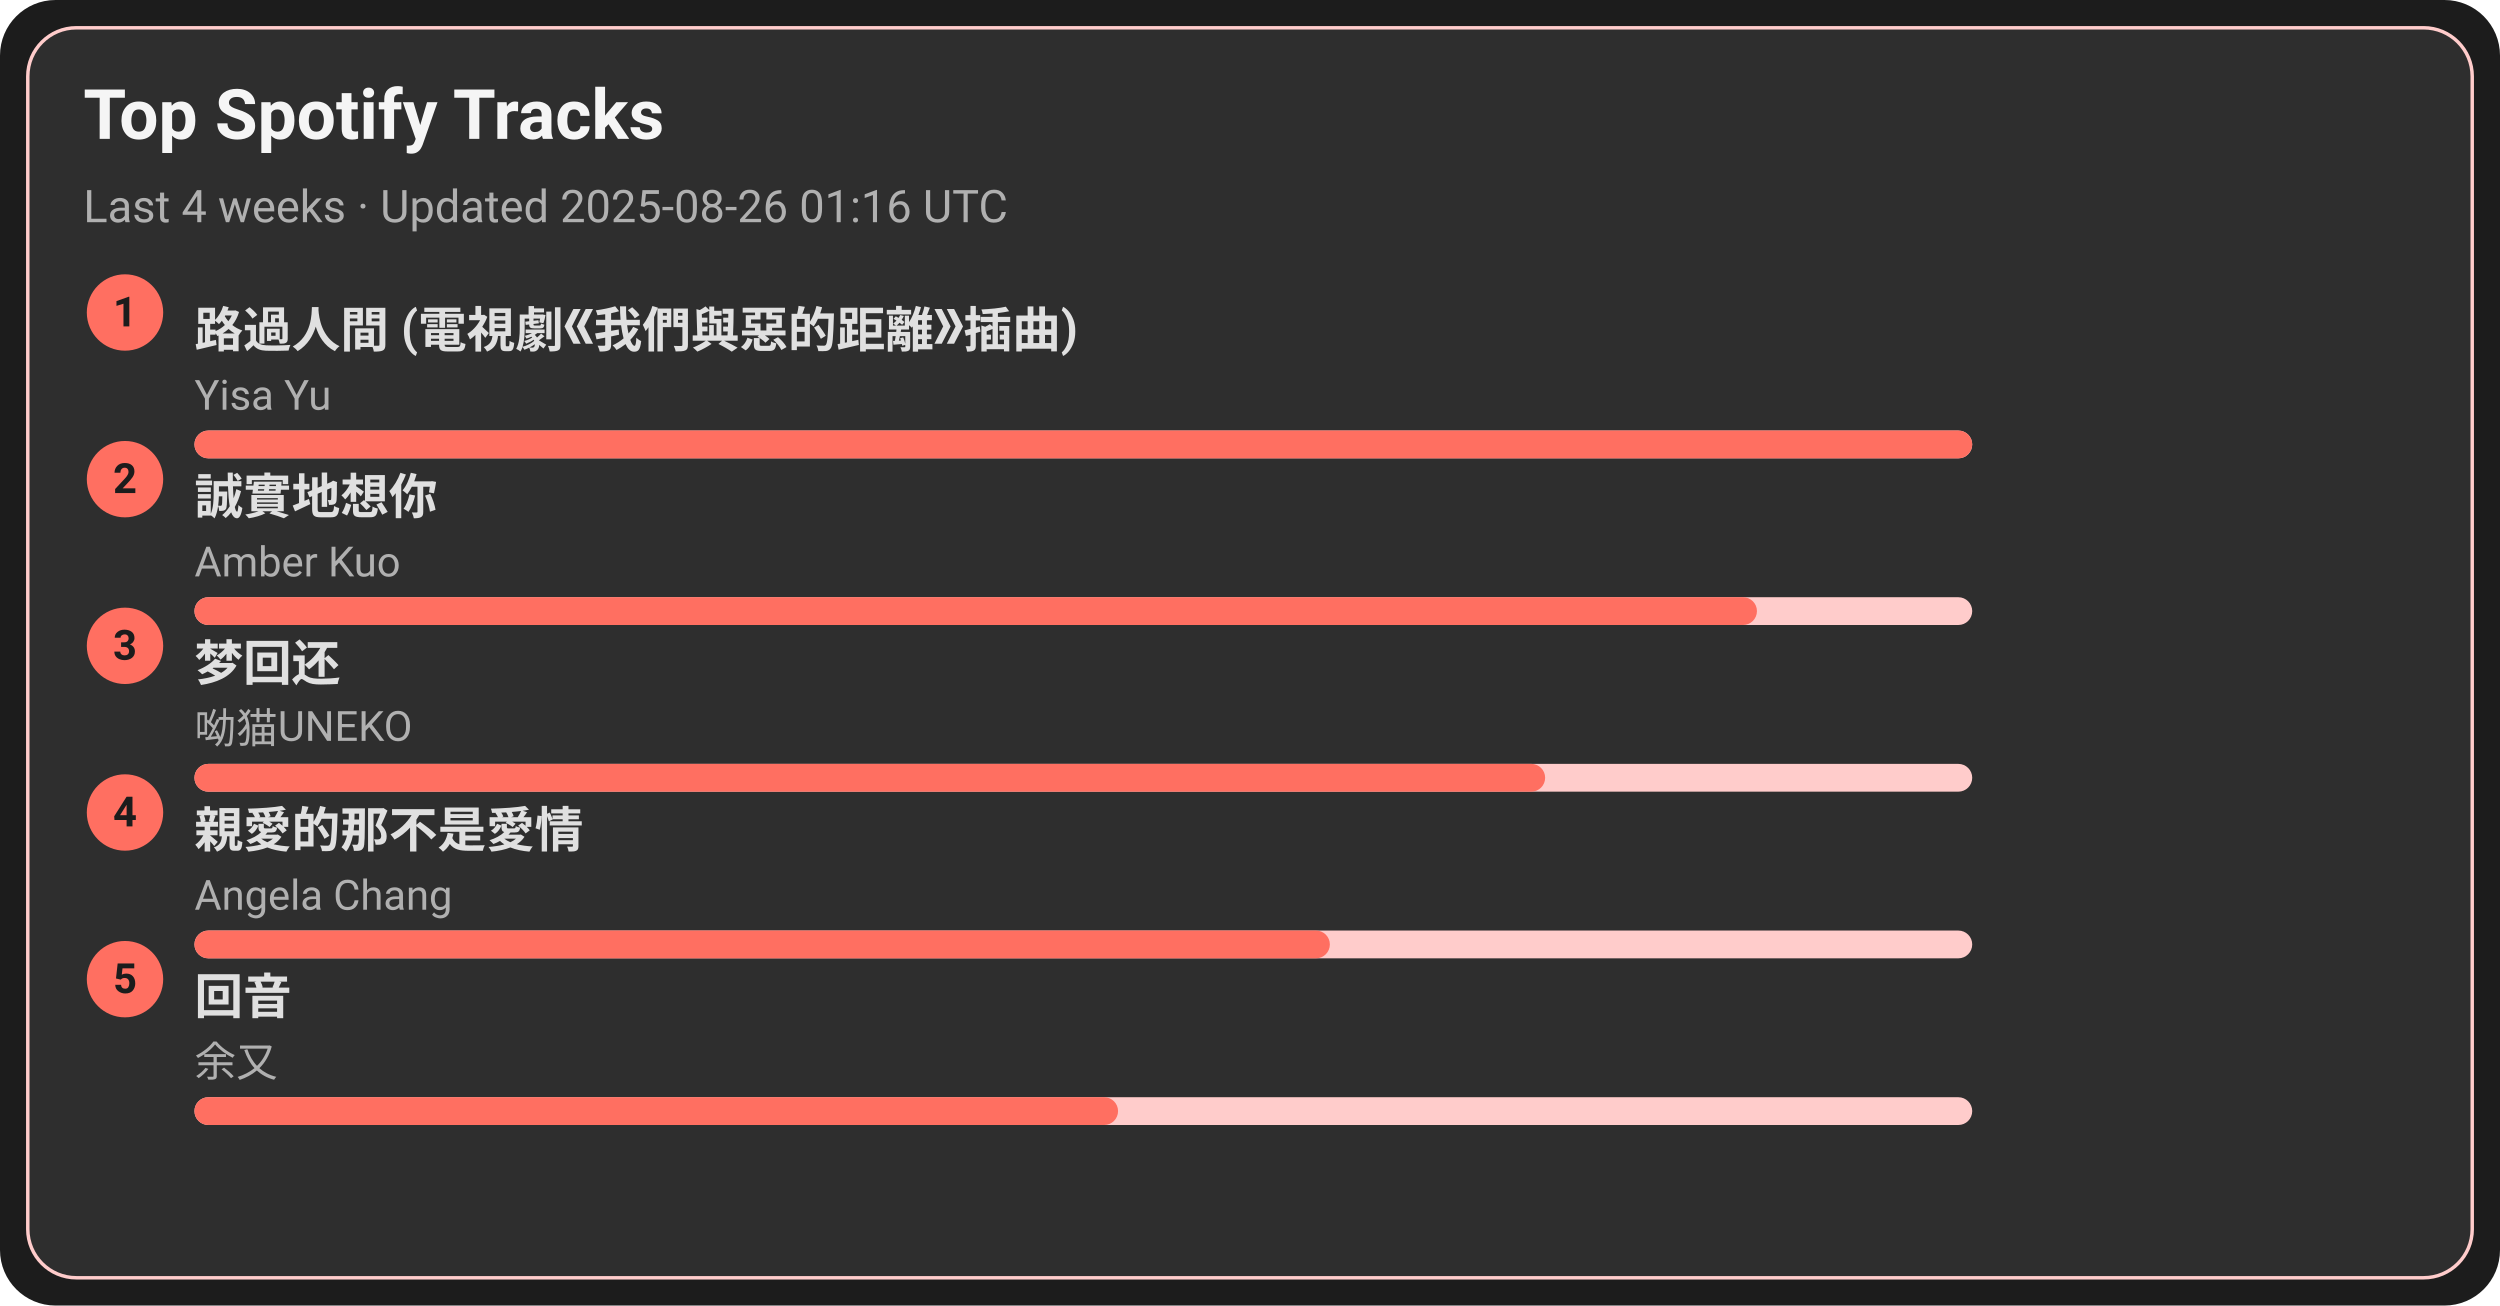
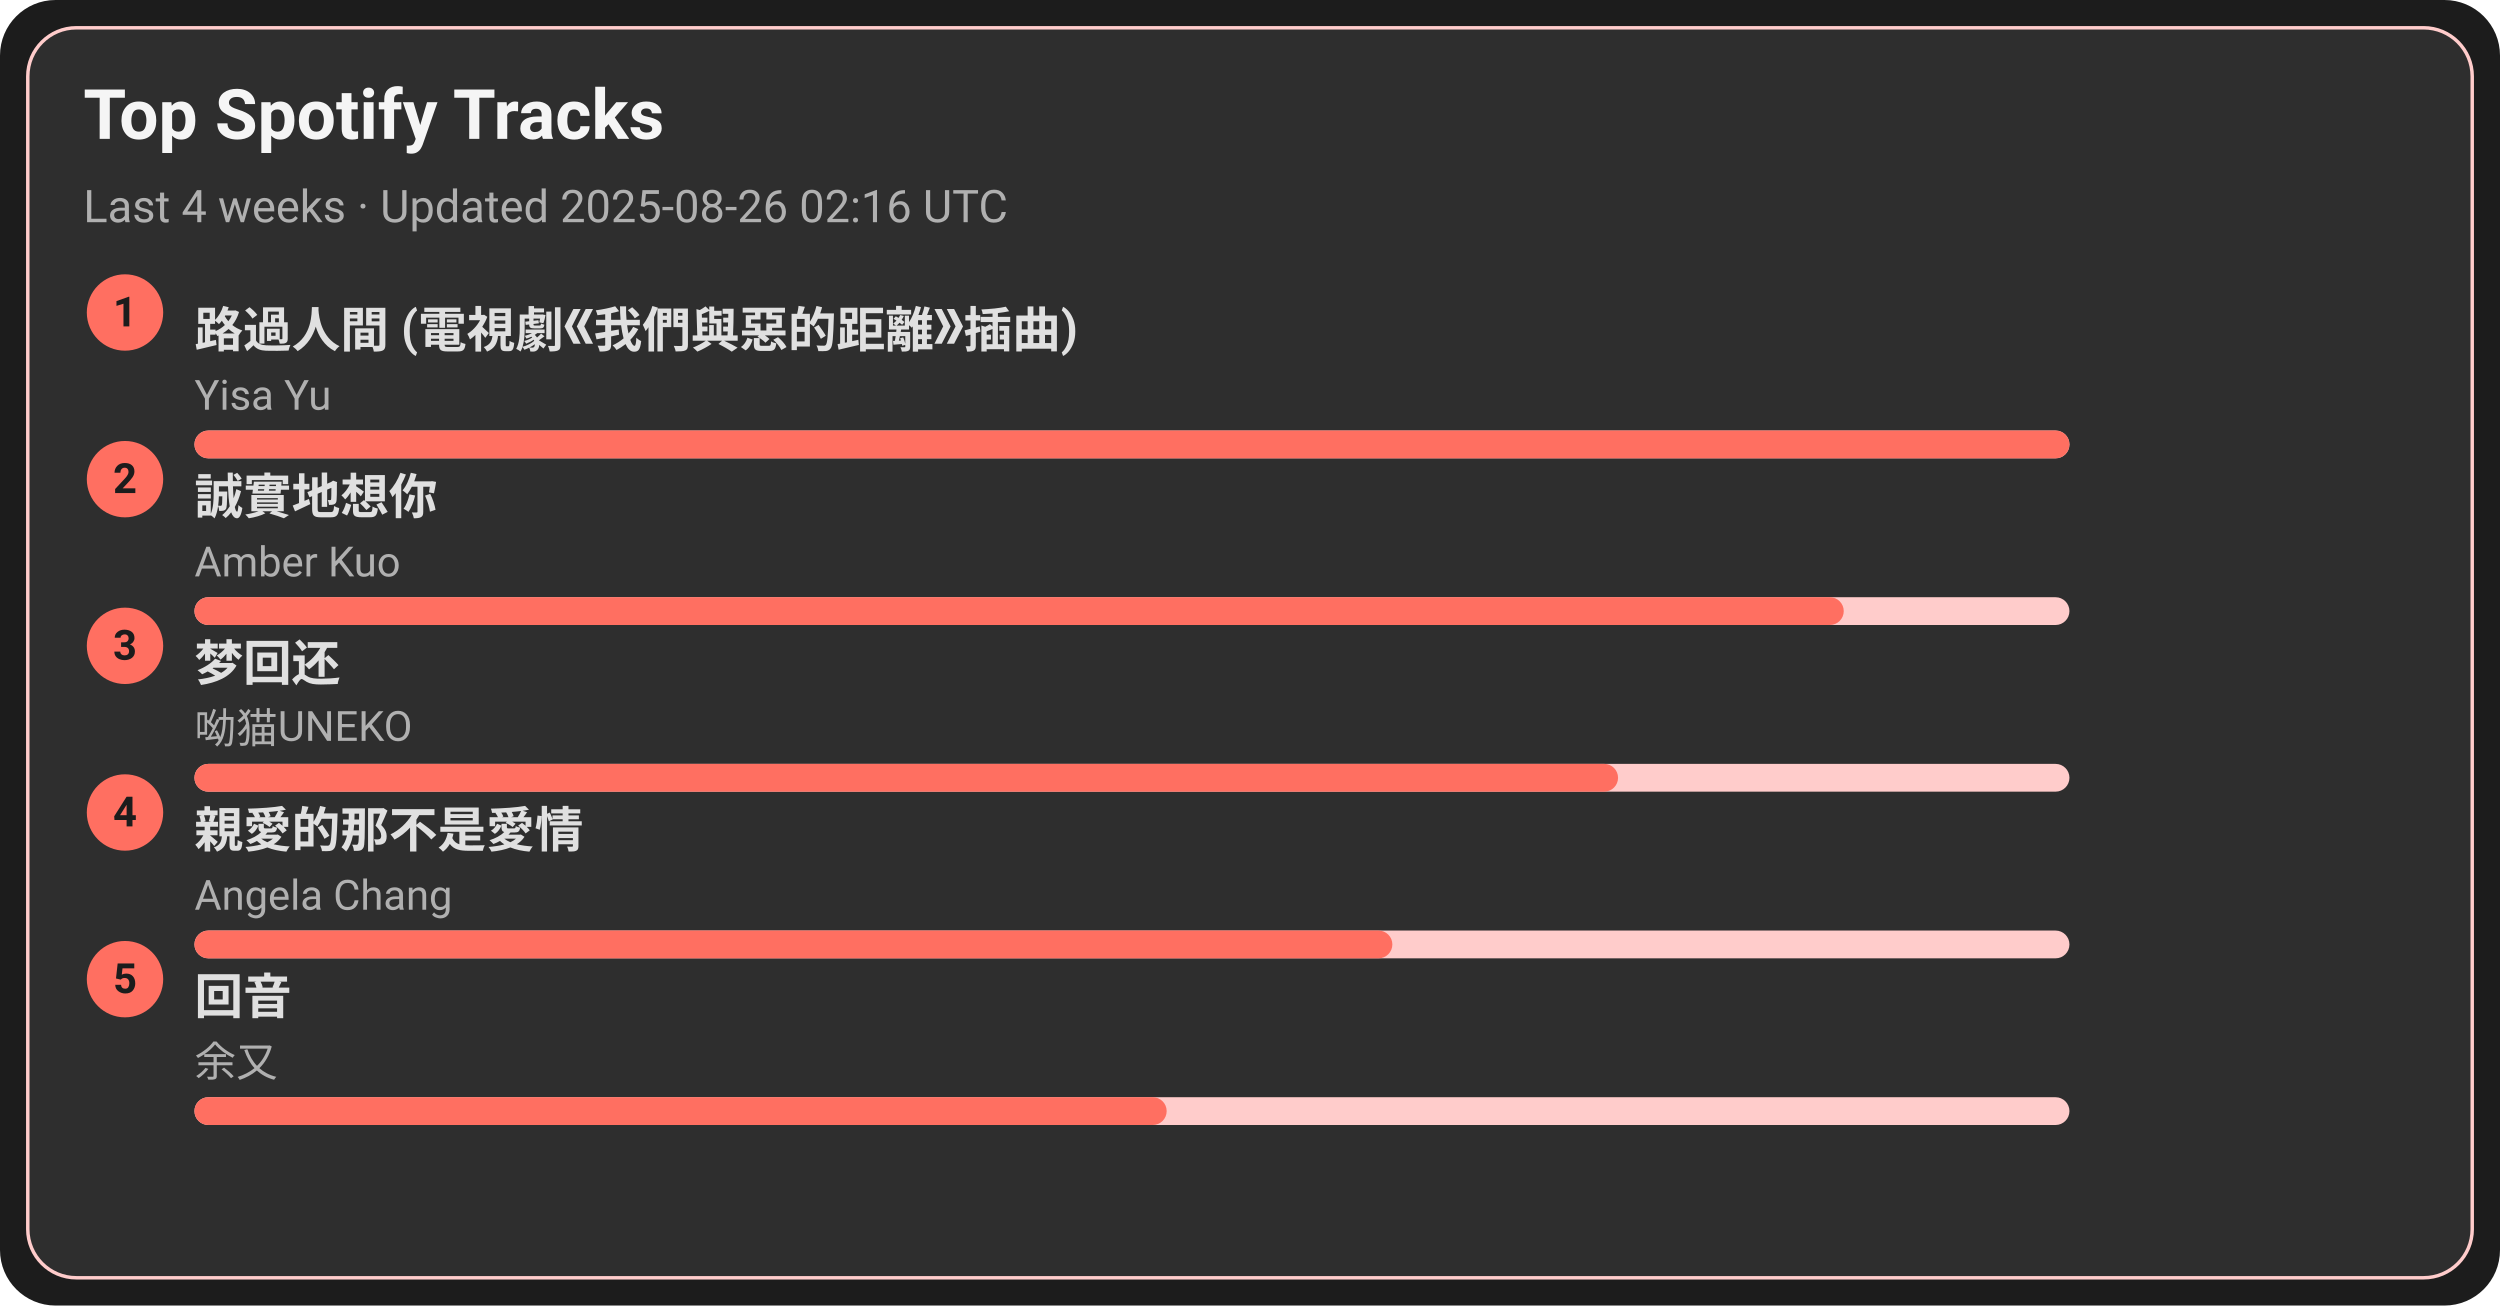
<svg xmlns="http://www.w3.org/2000/svg" width="720" height="376" viewBox="0 0 720 376">
  <style>text{font-family:-apple-system,BlinkMacSystemFont,Segoe UI,Roboto,Ubuntu,Helvetica Neue,Arial,Noto Sans,sans-serif}</style>
  <rect width="720" height="376" rx="16" fill="#1c1c1c" />
  <rect x="8" y="8" width="704" height="360" rx="14" fill="#2e2e2e" stroke="#ffcccb" />
  <text x="24" y="40" font-size="20" fill="#f5f5f5" font-weight="600">Top Spotify Tracks</text>
-   <text x="24" y="64" font-size="13" fill="#b0b0b0">Last 4 weeks · Updated 2025-08-26 01:16 UTC</text>
+   <text x="24" y="64" font-size="13" fill="#b0b0b0">Last 4 weeks · Updated 2025-08-26 02:16 UTC</text>
  <circle cx="36" cy="90" r="11" fill="#ff6f61" />
  <text x="36" y="94" text-anchor="middle" font-size="12" fill="#1c1c1c" font-weight="700">1</text>
  <a href="https://open.spotify.com/track/1ZSleGniKMWNrWvK5cGALO" target="_blank" rel="noopener noreferrer">
    <text x="56" y="100" font-size="14" fill="#e0e0e0" font-weight="600">路過人間 (電視劇《我們與惡的距離》插曲)</text>
  </a>
  <text x="56" y="118" font-size="12" fill="#b0b0b0">Yisa Yu</text>
-   <rect x="56" y="124" width="512" height="8" rx="4" fill="#ffcccb" />
-   <rect x="56" y="124" width="512" height="8" rx="4" fill="#ff6f61" />
+   <rect x="56" y="124" width="540" height="8" rx="4" fill="#ffcccb" />
+   <rect x="56" y="124" width="540" height="8" rx="4" fill="#ff6f61" />
  <circle cx="36" cy="138" r="11" fill="#ff6f61" />
  <text x="36" y="142" text-anchor="middle" font-size="12" fill="#1c1c1c" font-weight="700">2</text>
  <a href="https://open.spotify.com/track/1SPZzj8QzOwZoAGKXMGLGJ" target="_blank" rel="noopener noreferrer">
    <text x="56" y="148" font-size="14" fill="#e0e0e0" font-weight="600">誠實地想你</text>
  </a>
  <text x="56" y="166" font-size="12" fill="#b0b0b0">Amber Kuo</text>
-   <rect x="56" y="172" width="512" height="8" rx="4" fill="#ffcccb" />
-   <rect x="56" y="172" width="450" height="8" rx="4" fill="#ff6f61" />
+   <rect x="56" y="172" width="540" height="8" rx="4" fill="#ffcccb" />
+   <rect x="56" y="172" width="475" height="8" rx="4" fill="#ff6f61" />
  <circle cx="36" cy="186" r="11" fill="#ff6f61" />
  <text x="36" y="190" text-anchor="middle" font-size="12" fill="#1c1c1c" font-weight="700">3</text>
  <a href="https://open.spotify.com/track/6jTK3YxlFysC8g0Ye9tbPK" target="_blank" rel="noopener noreferrer">
    <text x="56" y="196" font-size="14" fill="#e0e0e0" font-weight="600">梦回还</text>
  </a>
  <text x="56" y="214" font-size="12" fill="#b0b0b0">呦猫UNEKO</text>
-   <rect x="56" y="220" width="512" height="8" rx="4" fill="#ffcccb" />
-   <rect x="56" y="220" width="389" height="8" rx="4" fill="#ff6f61" />
+   <rect x="56" y="220" width="540" height="8" rx="4" fill="#ffcccb" />
+   <rect x="56" y="220" width="410" height="8" rx="4" fill="#ff6f61" />
  <circle cx="36" cy="234" r="11" fill="#ff6f61" />
  <text x="36" y="238" text-anchor="middle" font-size="12" fill="#1c1c1c" font-weight="700">4</text>
  <a href="https://open.spotify.com/track/1MAv2SJPGVVDHyFlhflmYR" target="_blank" rel="noopener noreferrer">
    <text x="56" y="244" font-size="14" fill="#e0e0e0" font-weight="600">親愛的那不是愛情</text>
  </a>
  <text x="56" y="262" font-size="12" fill="#b0b0b0">Angela Chang</text>
-   <rect x="56" y="268" width="512" height="8" rx="4" fill="#ffcccb" />
-   <rect x="56" y="268" width="327" height="8" rx="4" fill="#ff6f61" />
+   <rect x="56" y="268" width="540" height="8" rx="4" fill="#ffcccb" />
+   <rect x="56" y="268" width="345" height="8" rx="4" fill="#ff6f61" />
  <circle cx="36" cy="282" r="11" fill="#ff6f61" />
  <text x="36" y="286" text-anchor="middle" font-size="12" fill="#1c1c1c" font-weight="700">5</text>
  <a href="https://open.spotify.com/track/1K30lsrpvTR0ytSICU2Z3X" target="_blank" rel="noopener noreferrer">
    <text x="56" y="292" font-size="14" fill="#e0e0e0" font-weight="600">回音</text>
  </a>
  <text x="56" y="310" font-size="12" fill="#b0b0b0">余又</text>
-   <rect x="56" y="316" width="512" height="8" rx="4" fill="#ffcccb" />
-   <rect x="56" y="316" width="266" height="8" rx="4" fill="#ff6f61" />
+   <rect x="56" y="316" width="540" height="8" rx="4" fill="#ffcccb" />
+   <rect x="56" y="316" width="280" height="8" rx="4" fill="#ff6f61" />
</svg>
